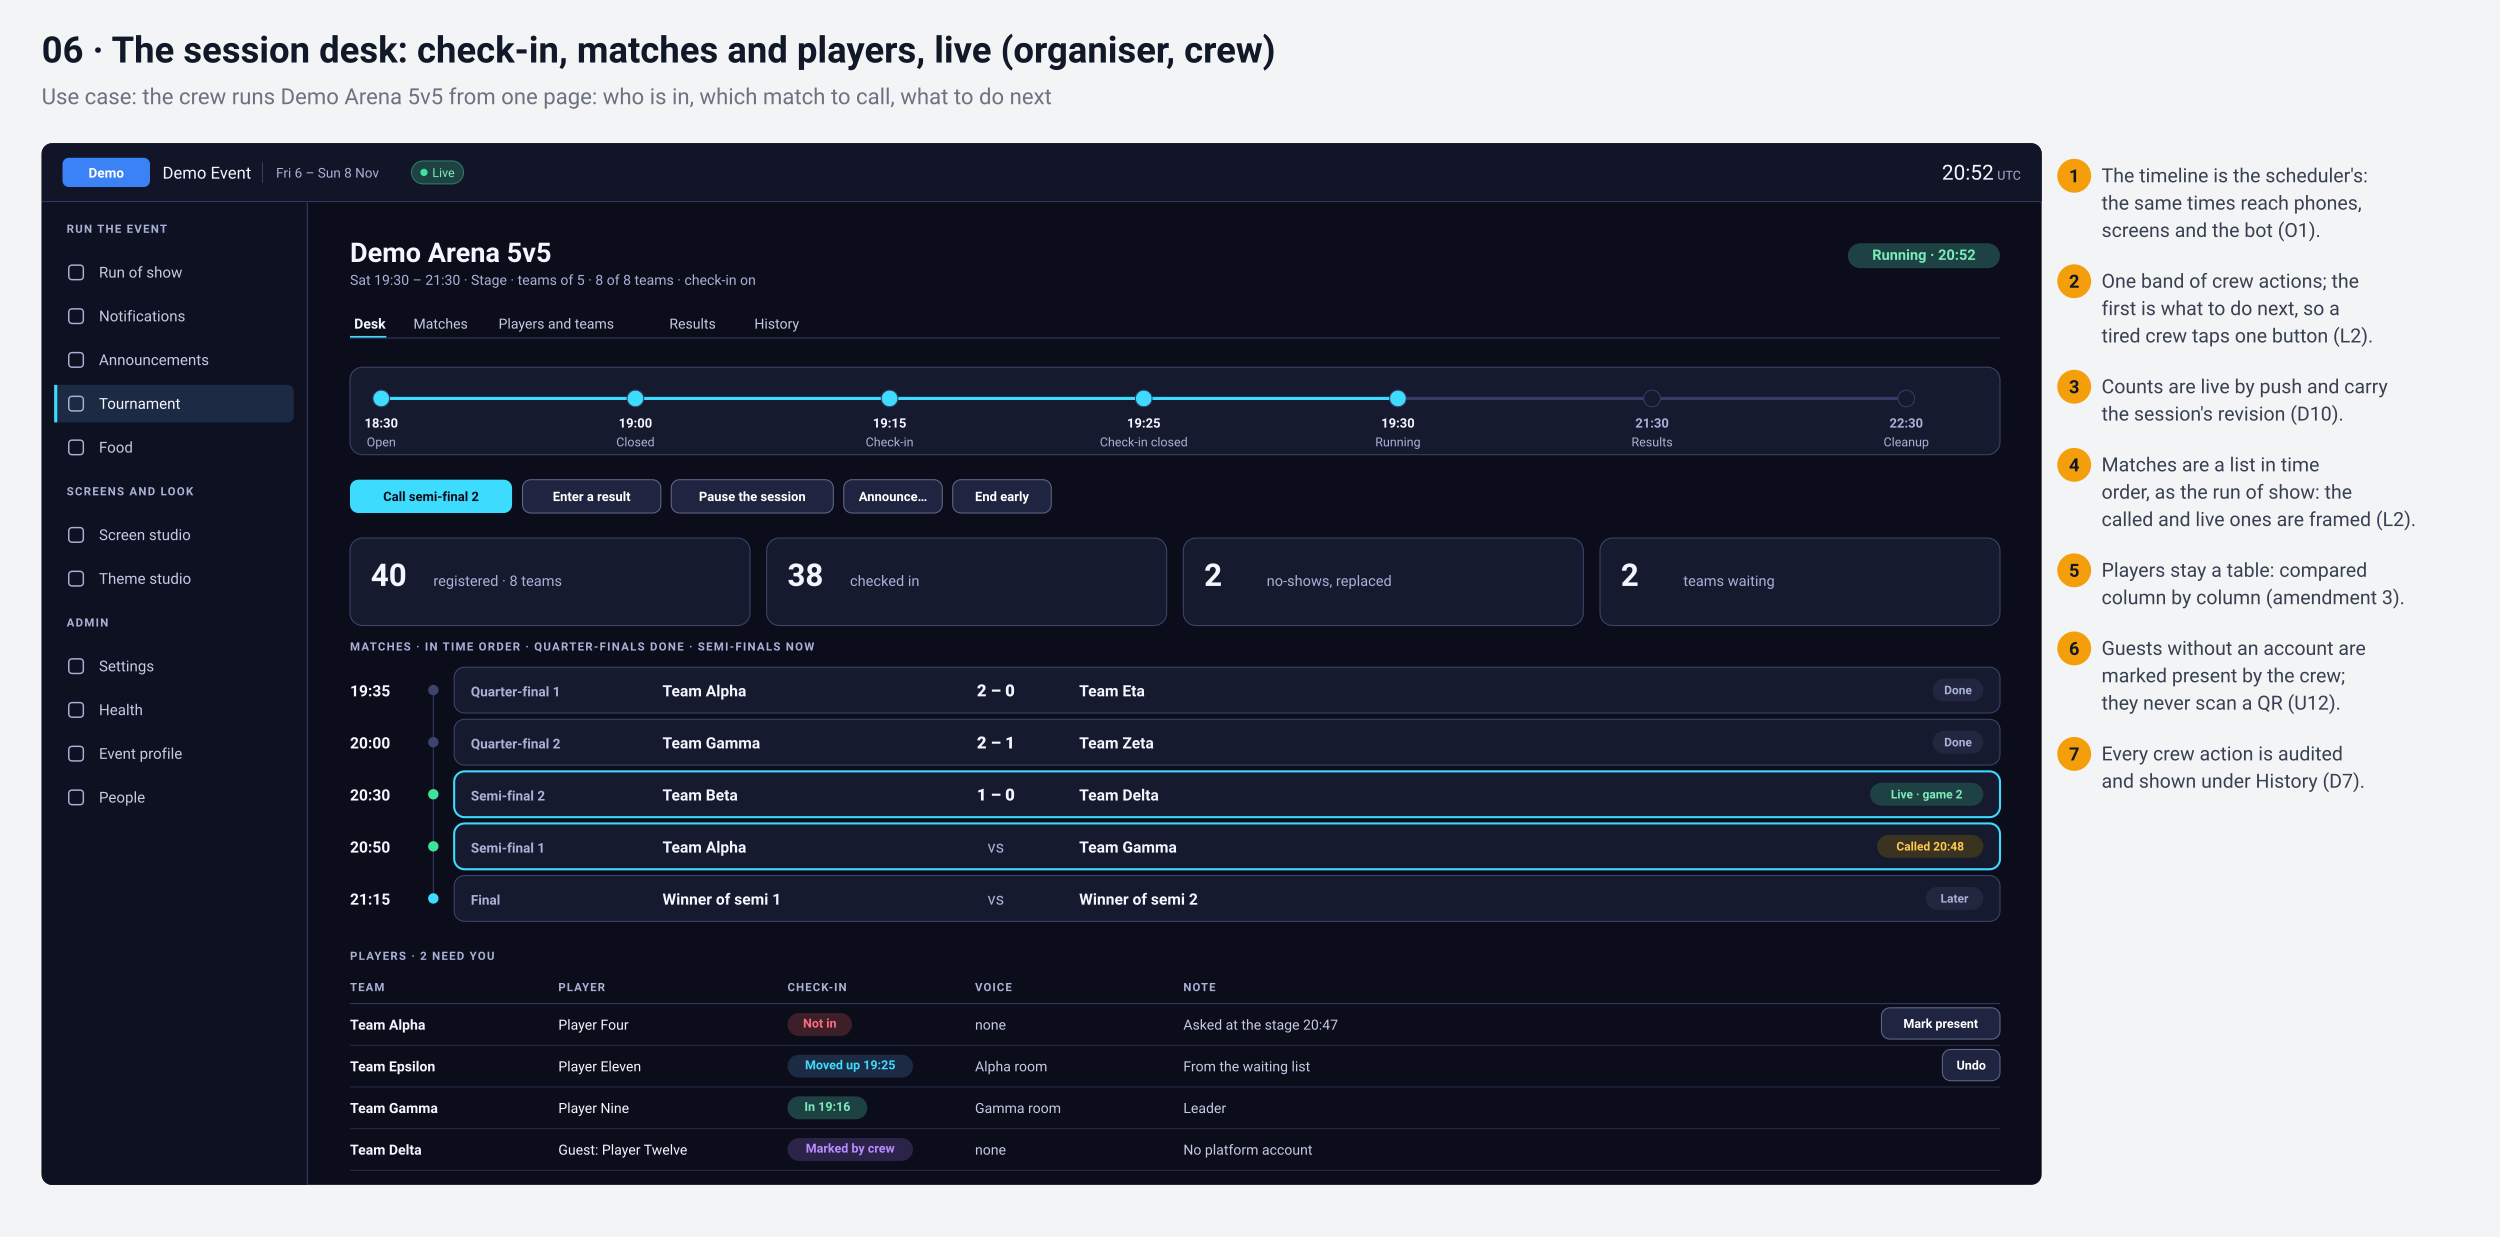
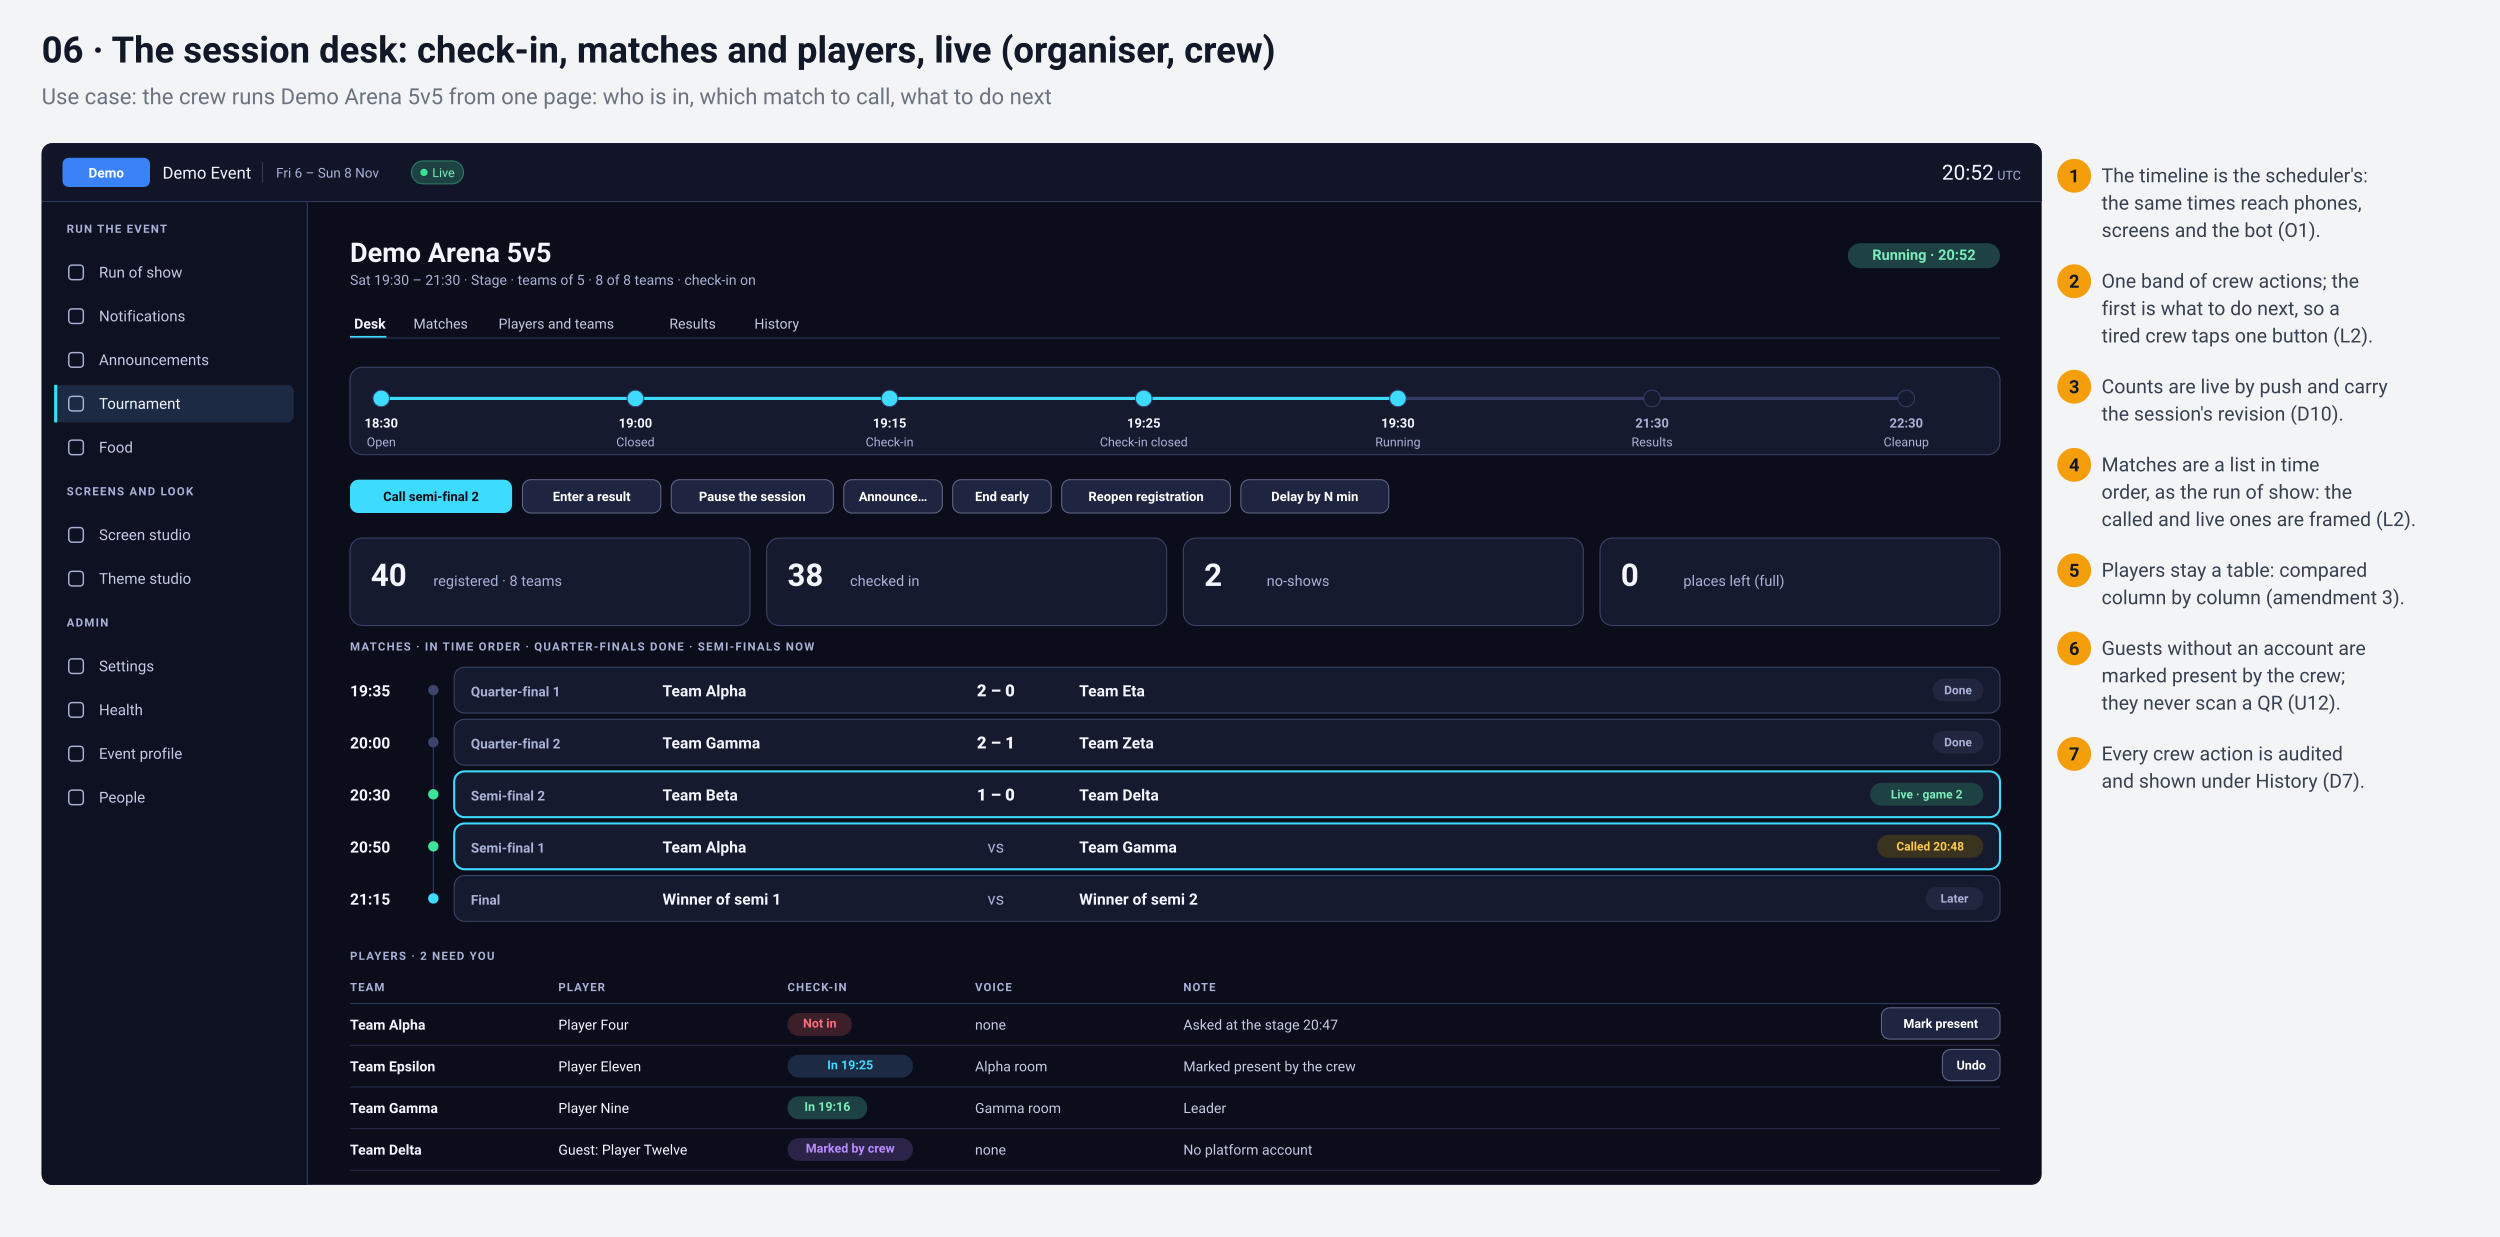
<svg xmlns="http://www.w3.org/2000/svg" viewBox="0 0 1920 950" width="1920" height="950" font-family="system-ui, -apple-system, 'Segoe UI', Roboto, Helvetica, Arial, sans-serif">
  <defs>
    <marker id="ah" viewBox="0 0 10 10" refX="9" refY="5" markerWidth="8" markerHeight="8" orient="auto-start-reverse">
      <path d="M0,0 L10,5 L0,10 z" fill="#6b7280" />
    </marker>
  </defs>
  <rect x="0.0" y="0.0" width="1920.0" height="950.0" rx="0" fill="#f3f4f6" />
  <text x="32.0" y="48.0" font-size="28" fill="#111827" font-weight="700" text-anchor="start" data-box="32.0 1888.0">06 · The session desk: check-in, matches and players, live (organiser, crew)</text>
  <text x="32.0" y="80.0" font-size="17" fill="#6b7280" font-weight="400" text-anchor="start" data-box="32.0 1888.0">Use case: the crew runs Demo Arena 5v5 from one page: who is in, which match to call, what to do next</text>
  <defs>
    <clipPath id="c1">
      <rect x="0" y="0" width="1920" height="1000" rx="10" />
    </clipPath>
  </defs>
  <g transform="translate(32.0,110.0) scale(0.8)">
    <g clip-path="url(#c1)">
      <rect x="0.0" y="0.0" width="1920.0" height="1000.0" rx="0" fill="#0b0d1a" />
      <rect x="0.0" y="0.0" width="1920.0" height="56.0" rx="0" fill="#121528" />
      <line x1="0.0" y1="56.0" x2="1920.0" y2="56.0" stroke="#343c66" stroke-width="1" />
      <rect x="20.0" y="14.0" width="84.0" height="28.0" rx="6" fill="#3b82f6" />
      <text x="62.0" y="33.0" font-size="13" fill="#fff" font-weight="700" text-anchor="middle">Demo</text>
      <text x="116.0" y="34.0" font-size="16" fill="#f3f5ff" font-weight="400" text-anchor="start">Demo Event</text>
      <line x1="212.0" y1="18.0" x2="212.0" y2="38.0" stroke="#343c66" stroke-width="1" />
      <text x="225.0" y="33.0" font-size="13" fill="#a9b1d6" font-weight="400" text-anchor="start">Fri 6 – Sun 8 Nov</text>
      <rect x="355.0" y="17.0" width="50.0" height="22.0" rx="11" fill="#1e4244" stroke="#2a7e64" stroke-width="1" />
      <circle cx="367.0" cy="28.0" r="3.5" fill="#3ee39a" />
      <text x="375.0" y="32.5" font-size="12" fill="#7cecba" font-weight="400" text-anchor="start">Live</text>
      <text x="1874.0" y="35.0" font-size="20" fill="#f3f5ff" font-weight="400" text-anchor="end">20:52</text>
      <text x="1900.0" y="35.0" font-size="12" fill="#a9b1d6" font-weight="400" text-anchor="end">UTC</text>
      <rect x="0.0" y="57.0" width="255.0" height="943.0" rx="0" fill="#0e1122" />
      <line x1="255.0" y1="57.0" x2="255.0" y2="1000.0" stroke="#343c66" stroke-width="1" />
      <text x="24.0" y="86.0" font-size="11" fill="#a9b1d6" font-weight="600" text-anchor="start" letter-spacing="1.2">RUN THE EVENT</text>
      <rect x="26.0" y="117.0" width="14.0" height="14.0" rx="3" fill="none" stroke="#a9b1d6" stroke-width="1.4" />
      <text x="55.0" y="129.0" font-size="14.5" fill="#c5cae3" font-weight="400" text-anchor="start">Run of show</text>
      <rect x="26.0" y="159.0" width="14.0" height="14.0" rx="3" fill="none" stroke="#a9b1d6" stroke-width="1.4" />
      <text x="55.0" y="171.0" font-size="14.5" fill="#c5cae3" font-weight="400" text-anchor="start">Notifications</text>
      <rect x="26.0" y="201.0" width="14.0" height="14.0" rx="3" fill="none" stroke="#a9b1d6" stroke-width="1.4" />
      <text x="55.0" y="213.0" font-size="14.5" fill="#c5cae3" font-weight="400" text-anchor="start">Announcements</text>
      <rect x="12.0" y="232.0" width="230.0" height="36.0" rx="6" fill="#1c2a44" />
      <rect x="12.0" y="232.0" width="3.0" height="36.0" rx="0" fill="#3ddcff" />
      <rect x="26.0" y="243.0" width="14.0" height="14.0" rx="3" fill="none" stroke="#a9b1d6" stroke-width="1.4" />
      <text x="55.0" y="255.0" font-size="14.5" fill="#f3f5ff" font-weight="400" text-anchor="start">Tournament</text>
      <rect x="26.0" y="285.0" width="14.0" height="14.0" rx="3" fill="none" stroke="#a9b1d6" stroke-width="1.4" />
      <text x="55.0" y="297.0" font-size="14.5" fill="#c5cae3" font-weight="400" text-anchor="start">Food</text>
      <text x="24.0" y="338.0" font-size="11" fill="#a9b1d6" font-weight="600" text-anchor="start" letter-spacing="1.2">SCREENS AND LOOK</text>
      <rect x="26.0" y="369.0" width="14.0" height="14.0" rx="3" fill="none" stroke="#a9b1d6" stroke-width="1.4" />
      <text x="55.0" y="381.0" font-size="14.5" fill="#c5cae3" font-weight="400" text-anchor="start">Screen studio</text>
      <rect x="26.0" y="411.0" width="14.0" height="14.0" rx="3" fill="none" stroke="#a9b1d6" stroke-width="1.4" />
      <text x="55.0" y="423.0" font-size="14.5" fill="#c5cae3" font-weight="400" text-anchor="start">Theme studio</text>
      <text x="24.0" y="464.0" font-size="11" fill="#a9b1d6" font-weight="600" text-anchor="start" letter-spacing="1.2">ADMIN</text>
      <rect x="26.0" y="495.0" width="14.0" height="14.0" rx="3" fill="none" stroke="#a9b1d6" stroke-width="1.4" />
      <text x="55.0" y="507.0" font-size="14.5" fill="#c5cae3" font-weight="400" text-anchor="start">Settings</text>
      <rect x="26.0" y="537.0" width="14.0" height="14.0" rx="3" fill="none" stroke="#a9b1d6" stroke-width="1.4" />
      <text x="55.0" y="549.0" font-size="14.5" fill="#c5cae3" font-weight="400" text-anchor="start">Health</text>
      <rect x="26.0" y="579.0" width="14.0" height="14.0" rx="3" fill="none" stroke="#a9b1d6" stroke-width="1.4" />
      <text x="55.0" y="591.0" font-size="14.5" fill="#c5cae3" font-weight="400" text-anchor="start">Event profile</text>
      <rect x="26.0" y="621.0" width="14.0" height="14.0" rx="3" fill="none" stroke="#a9b1d6" stroke-width="1.4" />
      <text x="55.0" y="633.0" font-size="14.5" fill="#c5cae3" font-weight="400" text-anchor="start">People</text>
      <text x="296.0" y="114.0" font-size="26" fill="#f3f5ff" font-weight="600" text-anchor="start" data-box="296.0 1660.0">Demo Arena 5v5</text>
      <text x="296.0" y="136.0" font-size="13.5" fill="#a9b1d6" font-weight="400" text-anchor="start" data-box="296.0 1660.0">Sat 19:30 – 21:30 · Stage · teams of 5 · 8 of 8 teams · check-in on</text>
      <text x="300.0" y="178.0" font-size="13.5" fill="#f3f5ff" font-weight="600" text-anchor="start">Desk</text>
      <line x1="296.0" y1="186.0" x2="330.9" y2="186.0" stroke="#3ddcff" stroke-width="2" />
      <text x="356.9" y="178.0" font-size="13.5" fill="#c5cae3" font-weight="400" text-anchor="start">Matches</text>
      <text x="438.6" y="178.0" font-size="13.5" fill="#c5cae3" font-weight="400" text-anchor="start">Players and teams</text>
      <text x="602.6" y="178.0" font-size="13.5" fill="#c5cae3" font-weight="400" text-anchor="start">Results</text>
      <text x="684.2" y="178.0" font-size="13.5" fill="#c5cae3" font-weight="400" text-anchor="start">History</text>
      <line x1="296.0" y1="187.0" x2="1880.0" y2="187.0" stroke="#343c66" stroke-width="1" />
      <rect x="1733.9" y="96.0" width="146.1" height="24.0" rx="12.0" fill="#1e4244" />
      <text x="1807.0" y="112.0" font-size="14" fill="#7cecba" font-weight="600" text-anchor="middle" data-box="1737.9 1876.0">Running · 20:52</text>
      <rect x="296.0" y="215.0" width="1584.0" height="84.0" rx="12" fill="#161a2e" stroke="#3c446c" stroke-width="1" />
      <line x1="326.0" y1="245.0" x2="570.0" y2="245.0" stroke="#3ddcff" stroke-width="3" />
      <circle cx="326.0" cy="245.0" r="8" fill="#3ddcff" stroke="#343c66" stroke-width="1" />
      <text x="326.0" y="273.0" font-size="12.5" fill="#f3f5ff" font-weight="600" text-anchor="middle">18:30</text>
      <text x="326.0" y="291.0" font-size="12" fill="#a9b1d6" font-weight="400" text-anchor="middle">Open</text>
      <line x1="570.0" y1="245.0" x2="814.0" y2="245.0" stroke="#3ddcff" stroke-width="3" />
      <circle cx="570.0" cy="245.0" r="8" fill="#3ddcff" stroke="#343c66" stroke-width="1" />
      <text x="570.0" y="273.0" font-size="12.5" fill="#f3f5ff" font-weight="600" text-anchor="middle">19:00</text>
      <text x="570.0" y="291.0" font-size="12" fill="#a9b1d6" font-weight="400" text-anchor="middle">Closed</text>
      <line x1="814.0" y1="245.0" x2="1058.0" y2="245.0" stroke="#3ddcff" stroke-width="3" />
      <circle cx="814.0" cy="245.0" r="8" fill="#3ddcff" stroke="#343c66" stroke-width="1" />
      <text x="814.0" y="273.0" font-size="12.5" fill="#f3f5ff" font-weight="600" text-anchor="middle">19:15</text>
      <text x="814.0" y="291.0" font-size="12" fill="#a9b1d6" font-weight="400" text-anchor="middle">Check-in</text>
      <line x1="1058.0" y1="245.0" x2="1302.0" y2="245.0" stroke="#3ddcff" stroke-width="3" />
      <circle cx="1058.0" cy="245.0" r="8" fill="#3ddcff" stroke="#343c66" stroke-width="1" />
      <text x="1058.0" y="273.0" font-size="12.5" fill="#f3f5ff" font-weight="600" text-anchor="middle">19:25</text>
      <text x="1058.0" y="291.0" font-size="12" fill="#a9b1d6" font-weight="400" text-anchor="middle">Check-in closed</text>
      <line x1="1302.0" y1="245.0" x2="1546.0" y2="245.0" stroke="#343c66" stroke-width="3" />
      <circle cx="1302.0" cy="245.0" r="8" fill="#3ddcff" stroke="#343c66" stroke-width="1" />
      <text x="1302.0" y="273.0" font-size="12.5" fill="#f3f5ff" font-weight="600" text-anchor="middle">19:30</text>
      <text x="1302.0" y="291.0" font-size="12" fill="#a9b1d6" font-weight="400" text-anchor="middle">Running</text>
      <line x1="1546.0" y1="245.0" x2="1790.0" y2="245.0" stroke="#343c66" stroke-width="3" />
      <circle cx="1546.0" cy="245.0" r="8" fill="#161a2e" stroke="#343c66" stroke-width="1" />
      <text x="1546.0" y="273.0" font-size="12.5" fill="#a9b1d6" font-weight="600" text-anchor="middle">21:30</text>
      <text x="1546.0" y="291.0" font-size="12" fill="#a9b1d6" font-weight="400" text-anchor="middle">Results</text>
      <circle cx="1790.0" cy="245.0" r="8" fill="#161a2e" stroke="#343c66" stroke-width="1" />
      <text x="1790.0" y="273.0" font-size="12.5" fill="#a9b1d6" font-weight="600" text-anchor="middle">22:30</text>
      <text x="1790.0" y="291.0" font-size="12" fill="#a9b1d6" font-weight="400" text-anchor="middle">Cleanup</text>
      <rect x="296.0" y="323.0" width="155.6" height="32.0" rx="8" fill="#3ddcff" />
      <text x="373.8" y="343.5" font-size="12.5" fill="#0b0d1a" font-weight="600" text-anchor="middle" data-box="300.0 447.6">Call semi-final 2</text>
      <rect x="461.6" y="323.0" width="132.8" height="32.0" rx="8" fill="#1f2440" stroke="#616788" stroke-width="1" />
      <text x="528.0" y="343.5" font-size="12.5" fill="#fff" font-weight="600" text-anchor="middle" data-box="465.6 590.4">Enter a result</text>
      <rect x="604.4" y="323.0" width="155.6" height="32.0" rx="8" fill="#1f2440" stroke="#616788" stroke-width="1" />
      <text x="682.2" y="343.5" font-size="12.5" fill="#fff" font-weight="600" text-anchor="middle" data-box="608.4 756.0">Pause the session</text>
      <rect x="770.0" y="323.0" width="94.6" height="32.0" rx="8" fill="#1f2440" stroke="#616788" stroke-width="1" />
      <text x="817.3" y="343.5" font-size="12.5" fill="#fff" font-weight="600" text-anchor="middle" data-box="774.0 860.6">Announce…</text>
      <rect x="874.6" y="323.0" width="94.6" height="32.0" rx="8" fill="#1f2440" stroke="#616788" stroke-width="1" />
      <text x="921.9" y="343.5" font-size="12.5" fill="#fff" font-weight="600" text-anchor="middle" data-box="878.6 965.2">End early</text>
+       <rect x="979.2" y="323.0" width="162.0" height="32.0" rx="8" fill="#1f2440" stroke="#616788" stroke-width="1" />
+       <text x="1060.2" y="343.5" font-size="12.5" fill="#fff" font-weight="600" text-anchor="middle" data-box="983.2 1137.2">Reopen registration</text>
+       <rect x="1151.2" y="323.0" width="142.0" height="32.0" rx="8" fill="#1f2440" stroke="#616788" stroke-width="1" />
+       <text x="1222.2" y="343.5" font-size="12.5" fill="#fff" font-weight="600" text-anchor="middle" data-box="1155.2 1289.2">Delay by N min</text>
      <rect x="296.0" y="379.0" width="384.0" height="84.0" rx="12" fill="#161a2e" stroke="#3c446c" stroke-width="1" />
      <text x="316.0" y="425.0" font-size="30" fill="#f3f5ff" font-weight="700" text-anchor="start">40</text>
      <text x="376.0" y="425.0" font-size="14" fill="#a9b1d6" font-weight="400" text-anchor="start" data-box="376.0 668.0">registered · 8 teams</text>
      <rect x="696.0" y="379.0" width="384.0" height="84.0" rx="12" fill="#161a2e" stroke="#3c446c" stroke-width="1" />
      <text x="716.0" y="425.0" font-size="30" fill="#f3f5ff" font-weight="700" text-anchor="start">38</text>
      <text x="776.0" y="425.0" font-size="14" fill="#a9b1d6" font-weight="400" text-anchor="start" data-box="776.0 1068.0">checked in</text>
      <rect x="1096.0" y="379.0" width="384.0" height="84.0" rx="12" fill="#161a2e" stroke="#3c446c" stroke-width="1" />
      <text x="1116.0" y="425.0" font-size="30" fill="#f3f5ff" font-weight="700" text-anchor="start">2</text>
-       <text x="1176.0" y="425.0" font-size="14" fill="#a9b1d6" font-weight="400" text-anchor="start" data-box="1176.0 1468.0">no-shows, replaced</text>
+       <text x="1176.0" y="425.0" font-size="14" fill="#a9b1d6" font-weight="400" text-anchor="start" data-box="1176.0 1468.0">no-shows</text>
      <rect x="1496.0" y="379.0" width="384.0" height="84.0" rx="12" fill="#161a2e" stroke="#3c446c" stroke-width="1" />
-       <text x="1516.0" y="425.0" font-size="30" fill="#f3f5ff" font-weight="700" text-anchor="start">2</text>
-       <text x="1576.0" y="425.0" font-size="14" fill="#a9b1d6" font-weight="400" text-anchor="start" data-box="1576.0 1868.0">teams waiting</text>
+       <text x="1516.0" y="425.0" font-size="30" fill="#f3f5ff" font-weight="700" text-anchor="start">0</text>
+       <text x="1576.0" y="425.0" font-size="14" fill="#a9b1d6" font-weight="400" text-anchor="start" data-box="1576.0 1868.0">places left (full)</text>
      <text x="296.0" y="487.0" font-size="11" fill="#a9b1d6" font-weight="600" text-anchor="start" letter-spacing="1.2">MATCHES · IN TIME ORDER · QUARTER-FINALS DONE · SEMI-FINALS NOW</text>
      <line x1="376.0" y1="520.0" x2="376.0" y2="725.0" stroke="#343c66" stroke-width="1" />
      <text x="296.0" y="531.0" font-size="15" fill="#f3f5ff" font-weight="700" text-anchor="start" data-box="296.0 364.0">19:35</text>
      <circle cx="376.0" cy="525.0" r="5" fill="#3c446c" />
      <rect x="396.0" y="503.0" width="1484.0" height="44.0" rx="10" fill="#161a2e" stroke="#3c446c" stroke-width="1" />
      <text x="412.0" y="531.0" font-size="13" fill="#a9b1d6" font-weight="600" text-anchor="start" data-box="412.0 572.0">Quarter-final 1</text>
      <text x="596.0" y="531.0" font-size="15" fill="#f3f5ff" font-weight="600" text-anchor="start" data-box="596.0 836.0">Team Alpha</text>
      <text x="916.0" y="531.0" font-size="16" fill="#f3f5ff" font-weight="800" text-anchor="middle" data-box="856.0 976.0">2 – 0</text>
      <text x="996.0" y="531.0" font-size="15" fill="#f3f5ff" font-weight="600" text-anchor="start" data-box="996.0 1236.0">Team Eta</text>
      <rect x="1815.3" y="514.0" width="48.7" height="22.0" rx="11" fill="#22263f" />
      <text x="1839.7" y="529.0" font-size="11.5" fill="#a9b1d6" font-weight="600" text-anchor="middle" data-box="1819.3 1860.0">Done</text>
      <text x="296.0" y="581.0" font-size="15" fill="#f3f5ff" font-weight="700" text-anchor="start" data-box="296.0 364.0">20:00</text>
      <circle cx="376.0" cy="575.0" r="5" fill="#3c446c" />
      <rect x="396.0" y="553.0" width="1484.0" height="44.0" rx="10" fill="#161a2e" stroke="#3c446c" stroke-width="1" />
      <text x="412.0" y="581.0" font-size="13" fill="#a9b1d6" font-weight="600" text-anchor="start" data-box="412.0 572.0">Quarter-final 2</text>
      <text x="596.0" y="581.0" font-size="15" fill="#f3f5ff" font-weight="600" text-anchor="start" data-box="596.0 836.0">Team Gamma</text>
      <text x="916.0" y="581.0" font-size="16" fill="#f3f5ff" font-weight="800" text-anchor="middle" data-box="856.0 976.0">2 – 1</text>
      <text x="996.0" y="581.0" font-size="15" fill="#f3f5ff" font-weight="600" text-anchor="start" data-box="996.0 1236.0">Team Zeta</text>
      <rect x="1815.3" y="564.0" width="48.7" height="22.0" rx="11" fill="#22263f" />
      <text x="1839.7" y="579.0" font-size="11.5" fill="#a9b1d6" font-weight="600" text-anchor="middle" data-box="1819.3 1860.0">Done</text>
      <text x="296.0" y="631.0" font-size="15" fill="#f3f5ff" font-weight="700" text-anchor="start" data-box="296.0 364.0">20:30</text>
      <circle cx="376.0" cy="625.0" r="5" fill="#3ee39a" />
      <rect x="396.0" y="603.0" width="1484.0" height="44.0" rx="10" fill="#161a2e" stroke="#3ddcff" stroke-width="2" />
      <text x="412.0" y="631.0" font-size="13" fill="#a9b1d6" font-weight="600" text-anchor="start" data-box="412.0 572.0">Semi-final 2</text>
      <text x="596.0" y="631.0" font-size="15" fill="#f3f5ff" font-weight="600" text-anchor="start" data-box="596.0 836.0">Team Beta</text>
      <text x="916.0" y="631.0" font-size="16" fill="#f3f5ff" font-weight="800" text-anchor="middle" data-box="856.0 976.0">1 – 0</text>
      <text x="996.0" y="631.0" font-size="15" fill="#f3f5ff" font-weight="600" text-anchor="start" data-box="996.0 1236.0">Team Delta</text>
      <rect x="1755.3" y="614.0" width="108.7" height="22.0" rx="11" fill="#1e4244" />
      <text x="1809.6" y="629.0" font-size="11.5" fill="#7cecba" font-weight="600" text-anchor="middle" data-box="1759.3 1860.0">Live · game 2</text>
      <text x="296.0" y="681.0" font-size="15" fill="#f3f5ff" font-weight="700" text-anchor="start" data-box="296.0 364.0">20:50</text>
      <circle cx="376.0" cy="675.0" r="5" fill="#3ee39a" />
      <rect x="396.0" y="653.0" width="1484.0" height="44.0" rx="10" fill="#161a2e" stroke="#3ddcff" stroke-width="2" />
      <text x="412.0" y="681.0" font-size="13" fill="#a9b1d6" font-weight="600" text-anchor="start" data-box="412.0 572.0">Semi-final 1</text>
      <text x="596.0" y="681.0" font-size="15" fill="#f3f5ff" font-weight="600" text-anchor="start" data-box="596.0 836.0">Team Alpha</text>
      <text x="916.0" y="681.0" font-size="16" fill="#a9b1d6" font-weight="400" text-anchor="middle" data-box="856.0 976.0">vs</text>
      <text x="996.0" y="681.0" font-size="15" fill="#f3f5ff" font-weight="600" text-anchor="start" data-box="996.0 1236.0">Team Gamma</text>
      <rect x="1762.0" y="664.0" width="102.0" height="22.0" rx="11" fill="#3a3320" />
      <text x="1813.0" y="679.0" font-size="11.5" fill="#ffc94d" font-weight="600" text-anchor="middle" data-box="1766.0 1860.0">Called 20:48</text>
      <text x="296.0" y="731.0" font-size="15" fill="#f3f5ff" font-weight="700" text-anchor="start" data-box="296.0 364.0">21:15</text>
      <circle cx="376.0" cy="725.0" r="5" fill="#3ddcff" />
      <rect x="396.0" y="703.0" width="1484.0" height="44.0" rx="10" fill="#161a2e" stroke="#3c446c" stroke-width="1" />
      <text x="412.0" y="731.0" font-size="13" fill="#a9b1d6" font-weight="600" text-anchor="start" data-box="412.0 572.0">Final</text>
      <text x="596.0" y="731.0" font-size="15" fill="#f3f5ff" font-weight="600" text-anchor="start" data-box="596.0 836.0">Winner of semi 1</text>
      <text x="916.0" y="731.0" font-size="16" fill="#a9b1d6" font-weight="400" text-anchor="middle" data-box="856.0 976.0">vs</text>
      <text x="996.0" y="731.0" font-size="15" fill="#f3f5ff" font-weight="600" text-anchor="start" data-box="996.0 1236.0">Winner of semi 2</text>
      <rect x="1808.7" y="714.0" width="55.3" height="22.0" rx="11" fill="#22263f" />
      <text x="1836.3" y="729.0" font-size="11.5" fill="#a9b1d6" font-weight="600" text-anchor="middle" data-box="1812.7 1860.0">Later</text>
      <g transform="translate(0,125)">
        <text x="296.0" y="659.0" font-size="11" fill="#a9b1d6" font-weight="600" text-anchor="start" letter-spacing="1.2">PLAYERS · 2 NEED YOU</text>
        <text x="296.0" y="689.0" font-size="11" fill="#a9b1d6" font-weight="600" text-anchor="start" letter-spacing="1">TEAM</text>
        <text x="496.0" y="689.0" font-size="11" fill="#a9b1d6" font-weight="600" text-anchor="start" letter-spacing="1">PLAYER</text>
        <text x="716.0" y="689.0" font-size="11" fill="#a9b1d6" font-weight="600" text-anchor="start" letter-spacing="1">CHECK-IN</text>
        <text x="896.0" y="689.0" font-size="11" fill="#a9b1d6" font-weight="600" text-anchor="start" letter-spacing="1">VOICE</text>
        <text x="1096.0" y="689.0" font-size="11" fill="#a9b1d6" font-weight="600" text-anchor="start" letter-spacing="1">NOTE</text>
        <line x1="296.0" y1="701.0" x2="1880.0" y2="701.0" stroke="#343c66" stroke-width="1" />
        <text x="296.0" y="726.0" font-size="13.5" fill="#f3f5ff" font-weight="600" text-anchor="start" data-box="296.0 486.0">Team Alpha</text>
        <text x="496.0" y="726.0" font-size="13.5" fill="#f3f5ff" font-weight="400" text-anchor="start" data-box="496.0 706.0">Player Four</text>
        <rect x="716.0" y="710.0" width="61.9" height="22.0" rx="11.0" fill="#3d1f2a" />
        <text x="747.0" y="724.0" font-size="12" fill="#ff6b81" font-weight="600" text-anchor="middle" data-box="720.0 773.9">Not in</text>
        <text x="896.0" y="726.0" font-size="13.5" fill="#c5cae3" font-weight="400" text-anchor="start" data-box="896.0 1086.0">none</text>
        <text x="1096.0" y="726.0" font-size="13.5" fill="#c5cae3" font-weight="400" text-anchor="start" data-box="1096.0 1526.0">Asked at the stage 20:47</text>
        <rect x="1766.2" y="705.0" width="113.8" height="30.0" rx="8" fill="#1f2440" stroke="#616788" stroke-width="1" />
        <text x="1823.1" y="724.3" font-size="12" fill="#fff" font-weight="600" text-anchor="middle" data-box="1770.2 1876.0">Mark present</text>
        <line x1="296.0" y1="741.0" x2="1880.0" y2="741.0" stroke="#262c4a" stroke-width="1" />
        <text x="296.0" y="766.0" font-size="13.5" fill="#f3f5ff" font-weight="600" text-anchor="start" data-box="296.0 486.0">Team Epsilon</text>
        <text x="496.0" y="766.0" font-size="13.5" fill="#f3f5ff" font-weight="400" text-anchor="start" data-box="496.0 706.0">Player Eleven</text>
        <rect x="716.0" y="750.0" width="120.5" height="22.0" rx="11.0" fill="#1c2a44" />
-         <text x="776.2" y="764.0" font-size="12" fill="#3ddcff" font-weight="600" text-anchor="middle" data-box="720.0 832.5">Moved up 19:25</text>
+         <text x="776.2" y="764.0" font-size="12" fill="#3ddcff" font-weight="600" text-anchor="middle" data-box="720.0 832.5">In 19:25</text>
        <text x="896.0" y="766.0" font-size="13.5" fill="#c5cae3" font-weight="400" text-anchor="start" data-box="896.0 1086.0">Alpha room</text>
-         <text x="1096.0" y="766.0" font-size="13.5" fill="#c5cae3" font-weight="400" text-anchor="start" data-box="1096.0 1526.0">From the waiting list</text>
+         <text x="1096.0" y="766.0" font-size="13.5" fill="#c5cae3" font-weight="400" text-anchor="start" data-box="1096.0 1526.0">Marked present by the crew</text>
        <rect x="1824.7" y="745.0" width="55.3" height="30.0" rx="8" fill="#1f2440" stroke="#616788" stroke-width="1" />
        <text x="1852.4" y="764.3" font-size="12" fill="#fff" font-weight="600" text-anchor="middle" data-box="1828.7 1876.0">Undo</text>
        <line x1="296.0" y1="781.0" x2="1880.0" y2="781.0" stroke="#262c4a" stroke-width="1" />
        <text x="296.0" y="806.0" font-size="13.5" fill="#f3f5ff" font-weight="600" text-anchor="start" data-box="296.0 486.0">Team Gamma</text>
        <text x="496.0" y="806.0" font-size="13.5" fill="#f3f5ff" font-weight="400" text-anchor="start" data-box="496.0 706.0">Player Nine</text>
        <rect x="716.0" y="790.0" width="76.6" height="22.0" rx="11.0" fill="#1e4244" />
        <text x="754.3" y="804.0" font-size="12" fill="#7cecba" font-weight="600" text-anchor="middle" data-box="720.0 788.6">In 19:16</text>
        <text x="896.0" y="806.0" font-size="13.5" fill="#c5cae3" font-weight="400" text-anchor="start" data-box="896.0 1086.0">Gamma room</text>
        <text x="1096.0" y="806.0" font-size="13.5" fill="#c5cae3" font-weight="400" text-anchor="start" data-box="1096.0 1526.0">Leader</text>
        <line x1="296.0" y1="821.0" x2="1880.0" y2="821.0" stroke="#262c4a" stroke-width="1" />
        <text x="296.0" y="846.0" font-size="13.5" fill="#f3f5ff" font-weight="600" text-anchor="start" data-box="296.0 486.0">Team Delta</text>
        <text x="496.0" y="846.0" font-size="13.5" fill="#f3f5ff" font-weight="400" text-anchor="start" data-box="496.0 706.0">Guest: Player Twelve</text>
        <rect x="716.0" y="830.0" width="120.5" height="22.0" rx="11.0" fill="#2c2348" />
        <text x="776.2" y="844.0" font-size="12" fill="#b98cff" font-weight="600" text-anchor="middle" data-box="720.0 832.5">Marked by crew</text>
        <text x="896.0" y="846.0" font-size="13.5" fill="#c5cae3" font-weight="400" text-anchor="start" data-box="896.0 1086.0">none</text>
        <text x="1096.0" y="846.0" font-size="13.5" fill="#c5cae3" font-weight="400" text-anchor="start" data-box="1096.0 1526.0">No platform account</text>
        <line x1="296.0" y1="861.0" x2="1880.0" y2="861.0" stroke="#262c4a" stroke-width="1" />
      </g>
    </g>
  </g>
  <circle cx="1593.0" cy="135.0" r="13" fill="#f59e0b" />
  <text x="1593.0" y="140.0" font-size="14" fill="#111827" font-weight="700" text-anchor="middle">1</text>
  <text x="1614.0" y="140.0" font-size="15" fill="#374151" font-weight="400" text-anchor="start" data-box="1614.0 1910.0">The timeline is the scheduler's:</text>
  <text x="1614.0" y="161.0" font-size="15" fill="#374151" font-weight="400" text-anchor="start" data-box="1614.0 1910.0">the same times reach phones,</text>
  <text x="1614.0" y="182.0" font-size="15" fill="#374151" font-weight="400" text-anchor="start" data-box="1614.0 1910.0">screens and the bot (O1).</text>
  <circle cx="1593.0" cy="216.0" r="13" fill="#f59e0b" />
  <text x="1593.0" y="221.0" font-size="14" fill="#111827" font-weight="700" text-anchor="middle">2</text>
  <text x="1614.0" y="221.0" font-size="15" fill="#374151" font-weight="400" text-anchor="start" data-box="1614.0 1910.0">One band of crew actions; the</text>
  <text x="1614.0" y="242.0" font-size="15" fill="#374151" font-weight="400" text-anchor="start" data-box="1614.0 1910.0">first is what to do next, so a</text>
  <text x="1614.0" y="263.0" font-size="15" fill="#374151" font-weight="400" text-anchor="start" data-box="1614.0 1910.0">tired crew taps one button (L2).</text>
  <circle cx="1593.0" cy="297.0" r="13" fill="#f59e0b" />
  <text x="1593.0" y="302.0" font-size="14" fill="#111827" font-weight="700" text-anchor="middle">3</text>
  <text x="1614.0" y="302.0" font-size="15" fill="#374151" font-weight="400" text-anchor="start" data-box="1614.0 1910.0">Counts are live by push and carry</text>
  <text x="1614.0" y="323.0" font-size="15" fill="#374151" font-weight="400" text-anchor="start" data-box="1614.0 1910.0">the session's revision (D10).</text>
  <circle cx="1593.0" cy="357.0" r="13" fill="#f59e0b" />
  <text x="1593.0" y="362.0" font-size="14" fill="#111827" font-weight="700" text-anchor="middle">4</text>
  <text x="1614.0" y="362.0" font-size="15" fill="#374151" font-weight="400" text-anchor="start" data-box="1614.0 1910.0">Matches are a list in time</text>
  <text x="1614.0" y="383.0" font-size="15" fill="#374151" font-weight="400" text-anchor="start" data-box="1614.0 1910.0">order, as the run of show: the</text>
  <text x="1614.0" y="404.0" font-size="15" fill="#374151" font-weight="400" text-anchor="start" data-box="1614.0 1910.0">called and live ones are framed (L2).</text>
  <circle cx="1593.0" cy="438.0" r="13" fill="#f59e0b" />
  <text x="1593.0" y="443.0" font-size="14" fill="#111827" font-weight="700" text-anchor="middle">5</text>
  <text x="1614.0" y="443.0" font-size="15" fill="#374151" font-weight="400" text-anchor="start" data-box="1614.0 1910.0">Players stay a table: compared</text>
  <text x="1614.0" y="464.0" font-size="15" fill="#374151" font-weight="400" text-anchor="start" data-box="1614.0 1910.0">column by column (amendment 3).</text>
  <circle cx="1593.0" cy="498.0" r="13" fill="#f59e0b" />
  <text x="1593.0" y="503.0" font-size="14" fill="#111827" font-weight="700" text-anchor="middle">6</text>
  <text x="1614.0" y="503.0" font-size="15" fill="#374151" font-weight="400" text-anchor="start" data-box="1614.0 1910.0">Guests without an account are</text>
  <text x="1614.0" y="524.0" font-size="15" fill="#374151" font-weight="400" text-anchor="start" data-box="1614.0 1910.0">marked present by the crew;</text>
  <text x="1614.0" y="545.0" font-size="15" fill="#374151" font-weight="400" text-anchor="start" data-box="1614.0 1910.0">they never scan a QR (U12).</text>
  <circle cx="1593.0" cy="579.0" r="13" fill="#f59e0b" />
  <text x="1593.0" y="584.0" font-size="14" fill="#111827" font-weight="700" text-anchor="middle">7</text>
  <text x="1614.0" y="584.0" font-size="15" fill="#374151" font-weight="400" text-anchor="start" data-box="1614.0 1910.0">Every crew action is audited</text>
  <text x="1614.0" y="605.0" font-size="15" fill="#374151" font-weight="400" text-anchor="start" data-box="1614.0 1910.0">and shown under History (D7).</text>
</svg>
